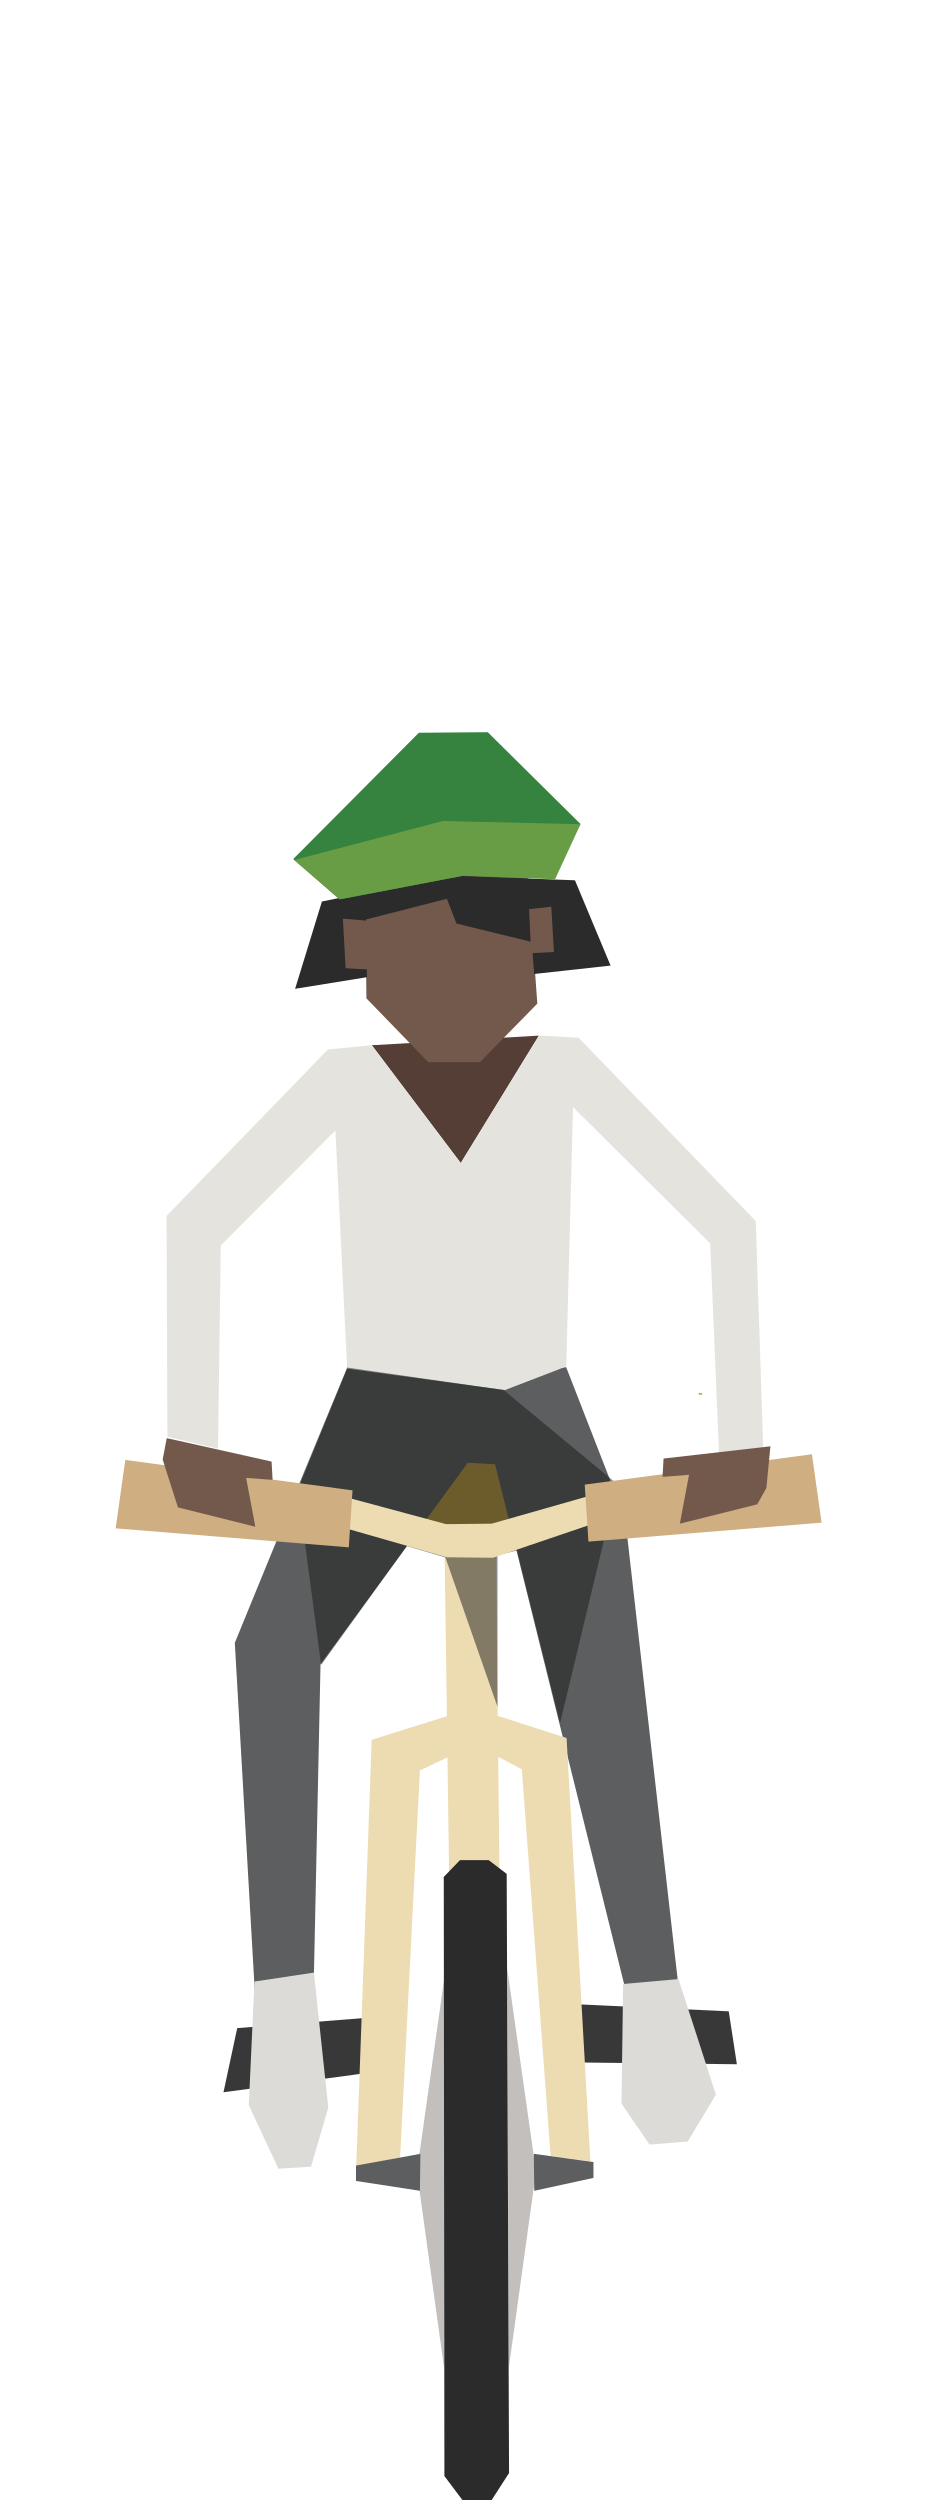
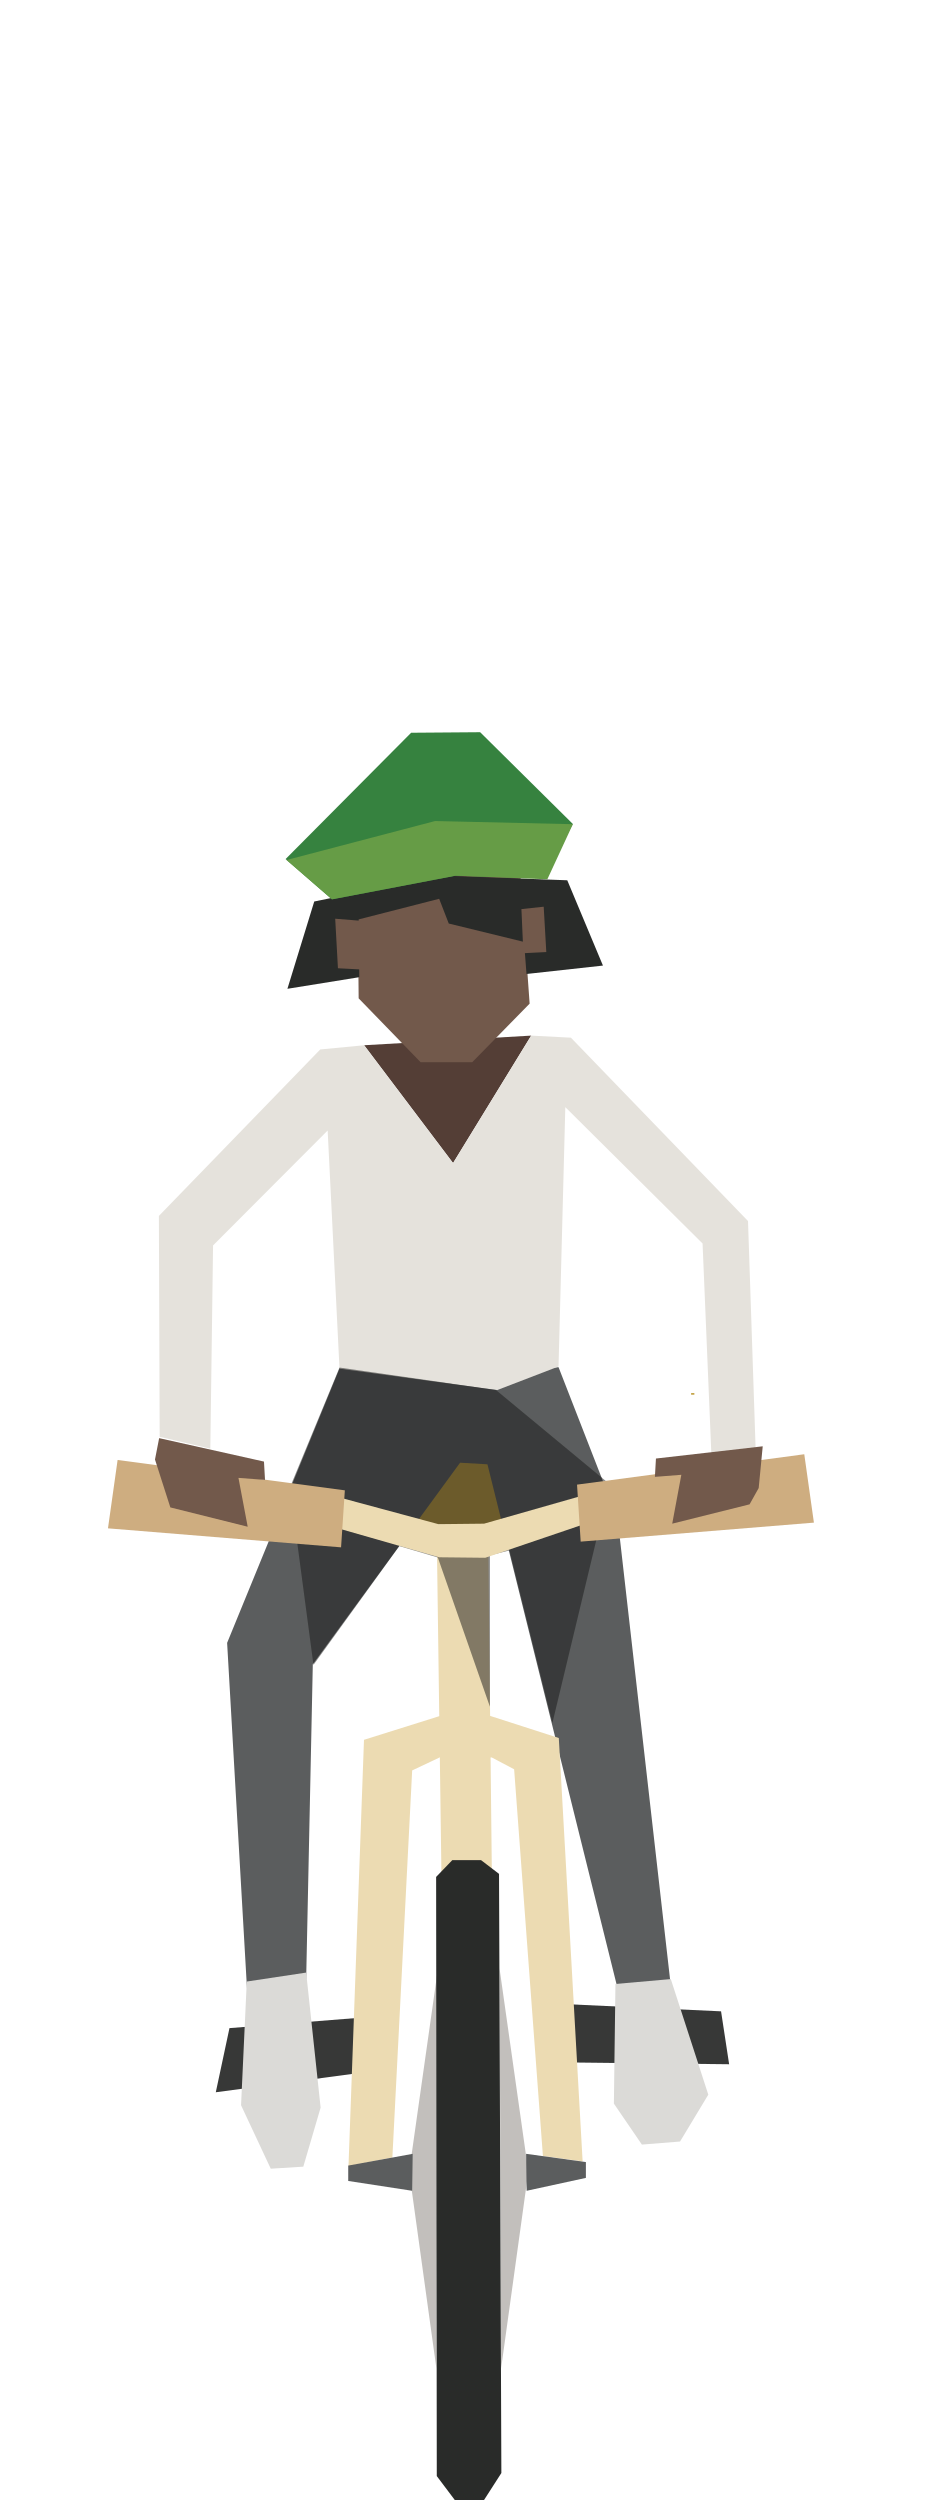
- <svg xmlns="http://www.w3.org/2000/svg" width="72px" height="192px" version="1.1" xml:space="preserve" style="fill-rule:evenodd;clip-rule:evenodd;stroke-linejoin:round;stroke-miterlimit:1.414;">
-   <g>
-     <g id="biker-01-inbound" transform="matrix(0.5,0,0,0.5,-2181.95,-239.75)">
-       <g>
-         <g transform="matrix(2.00022,0,0,2.00022,-4382.66,-863.694)">
-           <path d="M4401.35,751.789l12.833,-0.74l-6.003,9.788l-6.83,-9.048Z" style="fill:#543e36;fill-rule:nonzero;" />
+ <svg xmlns="http://www.w3.org/2000/svg" width="100%" height="100%" viewBox="0 0 72 192" version="1.1" xml:space="preserve" style="fill-rule:evenodd;clip-rule:evenodd;stroke-linejoin:round;stroke-miterlimit:1.414;">
+   <g id="biker-01-inbound" transform="matrix(0.5,0,0,0.5,-2182.54,-239.75)">
+     <g>
+       <g transform="matrix(2.00022,0,0,2.00022,-4382.66,-863.694)">
+         <path d="M4401.35,751.789L4414.18,751.049L4408.18,760.837L4401.35,751.789Z" style="fill:rgb(84,62,54);fill-rule:nonzero;" />
+       </g>
+       <g transform="matrix(2.00022,0,0,2.00022,-4382.66,-863.694)">
+         <path d="M4401.89,830.589L4389.96,832.191L4391.01,827.266L4402.81,826.326L4401.89,830.589Z" style="fill:rgb(55,56,55);fill-rule:nonzero;" />
+       </g>
+       <g transform="matrix(2.00022,0,0,2.00022,-4382.66,-863.694)">
+         <path d="M4405.39,788.567L4412.63,788.625L4410.92,783.333L4405.85,782.704L4405.39,788.567Z" style="fill:rgb(193,159,62);fill-rule:nonzero;" />
+       </g>
+       <g transform="matrix(2.00022,0,0,2.00022,-4382.66,-863.694)">
+         <path d="M4408.72,783.848L4397.41,799.327L4396.9,823.5L4392.4,824.991L4390.83,797.681L4399.47,776.586L4409.17,777.118L4416.28,776.511L4420.82,788.166L4424.85,823.577L4420.9,824.563L4410.82,783.97L4408.72,783.848Z" style="fill:rgb(91,93,94);fill-rule:nonzero;" />
+       </g>
+       <g transform="matrix(2.00022,0,0,2.00022,-4382.66,-863.694)">
+         <path d="M4392.34,823.688L4391.9,833.188L4394.18,838.061L4396.68,837.905L4398.01,833.371L4396.9,823.001L4392.34,823.688Z" style="fill:rgb(219,218,215);fill-rule:nonzero;" />
+       </g>
+       <g transform="matrix(2.00022,0,0,2.00022,-4382.66,-863.694)">
+         <path d="M4407.02,822.692L4404.81,838.289L4406.9,853.395L4407.02,822.692Z" style="fill:rgb(194,191,188);fill-rule:nonzero;" />
+       </g>
+       <g transform="matrix(2.00022,0,0,2.00022,-4382.66,-863.694)">
+         <path d="M4411.75,822.692L4413.96,838.289L4411.87,853.395L4411.75,822.692Z" style="fill:rgb(194,191,188);fill-rule:nonzero;" />
+       </g>
+       <g transform="matrix(2.00022,0,0,2.00022,-4382.66,-863.694)">
+         <path d="M4407.29,815.626L4406.95,791.03L4410.89,791.039L4411.16,815.45L4407.29,815.626Z" style="fill:rgb(236,219,178);fill-rule:nonzero;" />
+       </g>
+       <g transform="matrix(2.00022,0,0,2.00022,-4382.66,-863.694)">
+         <path d="M4408.12,814.367L4406.88,815.655L4406.93,861.664L4408.31,863.5L4410.56,863.5L4411.89,861.43L4411.71,815.421L4410.33,814.367L4408.12,814.367Z" style="fill:rgb(41,43,41);fill-rule:nonzero;" />
+       </g>
+       <g transform="matrix(2.00022,0,0,2.00022,-4382.66,-863.694)">
+         <path d="M4399.46,776.624L4398.55,758.337L4389.75,767.162L4389.54,782.769L4385.65,781.861L4385.59,764.895L4397.98,752.113L4401.35,751.789L4408.18,760.837L4414.18,751.049L4417.23,751.208L4430.83,765.289L4431.43,783.253L4428.02,783.304L4427.34,767.013L4416.8,756.542L4416.28,776.458L4411.57,778.269L4399.46,776.624Z" style="fill:rgb(229,226,220);fill-rule:nonzero;" />
+       </g>
+       <g transform="matrix(2.00022,0,0,2.00022,-4382.66,-863.694)">
+         <g opacity="0.5">
+           <path d="M4415.81,803.834L4420.21,785.501L4411.48,778.269L4399.46,776.539L4395.65,785.75L4397.46,799.375L4404.05,790.25L4407.01,791.125L4411.01,802.584L4411.01,790.958L4412.51,790.583L4415.81,803.834Z" style="fill:rgb(23,24,23);fill-rule:nonzero;" />
        </g>
-         <g transform="matrix(2.00022,0,0,2.00022,-4382.66,-863.694)">
-           <path d="M4401.89,830.589l-11.93,1.602l1.055,-4.925l11.792,-0.94l-0.917,4.263Z" style="fill:#373837;fill-rule:nonzero;" />
-         </g>
-         <g transform="matrix(2.00022,0,0,2.00022,-4382.66,-863.694)">
-           <path d="M4405.38,788.567l7.246,0.058l-1.709,-5.292l-5.068,-0.629l-0.469,5.863Z" style="fill:#c2a03f;fill-rule:nonzero;" />
-         </g>
-         <g transform="matrix(2.00022,0,0,2.00022,-4382.66,-863.694)">
-           <path d="M4408.72,783.848l-11.308,15.479l-0.513,24.173l-4.503,1.491l-1.566,-27.31l8.634,-21.095l9.7,0.532l7.112,-0.607l4.537,11.655l4.03,35.411l-3.948,0.986l-10.078,-40.593l-2.097,-0.122Z" style="fill:#5c5e5f;fill-rule:nonzero;" />
-         </g>
-         <g transform="matrix(2.00022,0,0,2.00022,-4382.66,-863.694)">
-           <path d="M4392.34,823.688l-0.437,9.5l2.277,4.873l2.501,-0.156l1.328,-4.534l-1.107,-10.37l-4.562,0.687Z" style="fill:#dcdbd8;fill-rule:nonzero;" />
-         </g>
-         <g transform="matrix(2.00022,0,0,2.00022,-4382.66,-863.694)">
-           <path d="M4407.02,822.692l-2.205,15.597l2.09,15.106l0.115,-30.703Z" style="fill:#c2bfbc;fill-rule:nonzero;" />
-         </g>
-         <g transform="matrix(2.00022,0,0,2.00022,-4382.66,-863.694)">
-           <path d="M4411.75,822.692l2.207,15.597l-2.092,15.106l-0.115,-30.703Z" style="fill:#c2bfbc;fill-rule:nonzero;" />
-         </g>
-         <g transform="matrix(2.00022,0,0,2.00022,-4382.66,-863.694)">
-           <path d="M4407.29,815.626l-0.346,-24.596l3.946,0.009l0.263,24.411l-3.863,0.176Z" style="fill:#eddcb2;fill-rule:nonzero;" />
-         </g>
-         <g transform="matrix(2.00022,0,0,2.00022,-4382.66,-863.694)">
-           <path d="M4408.12,814.367l-1.243,1.288l0.048,46.009l1.379,1.836l2.253,0l1.333,-2.07l-0.182,-46.009l-1.38,-1.054l-2.208,0Z" style="fill:#2a2b2a;fill-rule:nonzero;" />
-         </g>
-         <g transform="matrix(2.00022,0,0,2.00022,-4382.66,-863.694)">
-           <path d="M4399.46,776.624l-0.906,-18.287l-8.801,8.825l-0.212,15.607l-3.886,-0.908l-0.066,-16.966l12.391,-12.782l3.371,-0.324l6.83,9.048l6.003,-9.788l3.044,0.159l13.605,14.081l0.593,17.964l-3.405,0.051l-0.683,-16.291l-10.536,-10.471l-0.52,19.916l-4.71,1.811l-12.112,-1.645Z" style="fill:#e5e3dd;fill-rule:nonzero;" />
-         </g>
-         <g transform="matrix(2.00022,0,0,2.00022,-4382.66,-863.694)">
-           <g opacity="0.5">
-             <path d="M4415.81,803.834l4.399,-18.333l-8.733,-7.232l-12.02,-1.73l-3.808,9.211l1.812,13.625l6.583,-9.125l2.959,0.875l3.999,11.459l0.001,-11.626l1.5,-0.375l3.308,13.251Z" style="fill:#171818;fill-rule:nonzero;" />
-           </g>
-         </g>
-         <g transform="matrix(2.00022,0,0,2.00022,-4382.66,-863.694)">
-           <path d="M4407.11,791.108l3.543,0.039l8.51,-2.892l-0.51,-2.034l-8.093,2.307l-3.495,0.039l-7.977,-2.149l-0.505,2.247l8.527,2.443Z" style="fill:#eddcb2;fill-rule:nonzero;" />
-         </g>
-         <g transform="matrix(2.00022,0,0,2.00022,-4382.66,-863.694)">
-           <path d="M4417.7,785.53l0.285,4.377l17.905,-1.459l-0.743,-5.252l-17.447,2.334Z" style="fill:#cfae81;fill-rule:nonzero;" />
-         </g>
-         <g transform="matrix(2.00022,0,0,2.00022,-4382.66,-863.694)">
-           <path d="M4399.87,785.969l-0.287,4.377l-17.904,-1.459l0.742,-5.251l17.449,2.333Z" style="fill:#cfae81;fill-rule:nonzero;" />
-         </g>
-         <g transform="matrix(2.00022,0,0,2.00022,-4382.66,-863.694)">
-           <path d="M4405.69,753.093l3.957,0l4.413,-4.499l-0.911,-12.695l-12.326,0.607l0.112,11.682l4.755,4.905Z" style="fill:#73594c;fill-rule:nonzero;" />
-         </g>
-         <g transform="matrix(2.00022,0,0,2.00022,-4382.66,-863.694)">
-           <path d="M4385.29,783.602l1.174,3.677l5.94,1.484l-0.703,-3.752l2.031,0.156l-0.078,-1.408l-8.051,-1.799l-0.313,1.642Z" style="fill:#73594c;fill-rule:nonzero;" />
-         </g>
-         <g transform="matrix(2.00022,0,0,2.00022,-4382.66,-863.694)">
-           <path d="M4431.65,785.792l-0.703,1.252l-5.942,1.484l0.706,-3.753l-2.034,0.159l0.078,-1.408l8.206,-0.939l-0.311,3.205Z" style="fill:#73594c;fill-rule:nonzero;" />
-         </g>
-         <g transform="matrix(2.00022,0,0,2.00022,-4382.66,-863.694)">
-           <path d="M4415.49,829.884l13.895,0.156l-0.625,-4.064l-13.506,-0.625l0.236,4.533Z" style="fill:#373837;fill-rule:nonzero;" />
-         </g>
-         <g transform="matrix(2.00022,0,0,2.00022,-4382.66,-863.694)">
-           <path d="M4424.9,823.5l2.874,8.875l-2.164,3.599l-2.933,0.235l-2.153,-3.146l0.126,-9.188" style="fill:#dcdbd8;fill-rule:nonzero;" />
-         </g>
-         <g transform="matrix(2.00022,0,0,2.00022,-4382.66,-863.694)">
-           <path d="M4397.52,740.751l-2.059,6.703l5.518,-0.891l-0.055,-4.438l6.35,-1.625l-0.312,-1.687l-9.442,1.938Z" style="fill:#2a2b2a;fill-rule:nonzero;" />
-         </g>
-         <g transform="matrix(2.00022,0,0,2.00022,-4382.66,-863.694)">
-           <path d="M4406.55,739.091l1.302,3.352l5.779,1.413l0.185,2.461l5.87,-0.646l-2.736,-6.55l-8.827,-0.331l-1.573,0.301Z" style="fill:#2a2b2a;fill-rule:nonzero;" />
-         </g>
-         <g transform="matrix(2.00022,0,0,2.00022,-4382.66,-863.694)">
-           <path d="M4413.43,741.335l1.703,-0.185l0.204,3.482l-1.755,0.09l-0.152,-3.387Z" style="fill:#73594c;fill-rule:nonzero;" />
-         </g>
-         <g transform="matrix(2.00022,0,0,2.00022,-4382.66,-863.694)">
-           <path d="M4401.04,742.227l-1.909,-0.155l0.207,3.805l1.729,0.09l-0.027,-3.74Z" style="fill:#73594c;fill-rule:nonzero;" />
-         </g>
-         <g transform="matrix(2.00022,0,0,2.00022,-4382.66,-863.694)">
-           <path d="M4398.88,740.585l9.482,-1.814l6.661,0.2l2.353,-4.172l-7.121,-7.049l-5.292,0.042l-9.648,9.699l3.565,3.094Z" style="fill:#35833f;fill-rule:nonzero;" />
-         </g>
-         <g transform="matrix(2.00022,0,0,2.00022,-4382.66,-863.694)">
-           <path d="M4398.88,740.585l9.482,-1.814l7.059,0.276l1.955,-4.232l-10.58,-0.243l-11.406,2.994l3.49,3.019Z" style="fill:#689d46;fill-rule:nonzero;" />
-         </g>
-         <g transform="matrix(2.00022,0,0,2.00022,-4382.66,-863.694)">
-           <path d="M4415.08,837.086l3.056,0.415l-1.829,-32.513l-5.296,-1.704l-3.899,0.03l-5.77,1.811l-1.188,32.75l3.37,-0.672l1.519,-29.726l2.173,-1.026l3.932,0.03l1.723,0.908l2.209,29.697Z" style="fill:#eddcb2;fill-rule:nonzero;" />
-         </g>
-         <g transform="matrix(2.00022,0,0,2.00022,-4382.66,-863.694)">
-           <path d="M4413.79,836.919l4.581,0.633l0,1.215l-4.545,0.99l-0.036,-2.838Z" style="fill:#5c5e5f;fill-rule:nonzero;" />
-         </g>
-         <g transform="matrix(2.00022,0,0,2.00022,-4382.66,-863.694)">
-           <path d="M4405.08,836.919l-4.945,0.902l0,1.182l4.91,0.754l0.035,-2.838Z" style="fill:#5c5e5f;fill-rule:nonzero;" />
-         </g>
-         <g transform="matrix(2.00022,0,0,2.00022,-4382.66,-863.694)">
-           <rect x="4426.46" y="778.499" width="0.25" height="0.125" style="fill:#c2a03f;fill-rule:nonzero;" />
-         </g>
+       </g>
+       <g transform="matrix(2.00022,0,0,2.00022,-4382.66,-863.694)">
+         <path d="M4407.11,791.108L4410.65,791.147L4419.16,788.255L4418.65,786.221L4410.56,788.528L4407.06,788.567L4399.09,786.418L4398.58,788.665L4407.11,791.108Z" style="fill:rgb(236,219,178);fill-rule:nonzero;" />
+       </g>
+       <g transform="matrix(2.00022,0,0,2.00022,-4382.66,-863.694)">
+         <path d="M4417.7,785.53L4417.98,789.907L4435.89,788.448L4435.15,783.196L4417.7,785.53Z" style="fill:rgb(206,173,128);fill-rule:nonzero;" />
+       </g>
+       <g transform="matrix(2.00022,0,0,2.00022,-4382.66,-863.694)">
+         <path d="M4399.87,785.969L4399.58,790.346L4381.68,788.887L4382.42,783.636L4399.87,785.969Z" style="fill:rgb(206,173,128);fill-rule:nonzero;" />
+       </g>
+       <g transform="matrix(2.00022,0,0,2.00022,-4382.66,-863.694)">
+         <path d="M4405.69,753.093L4409.65,753.093L4414.06,748.594L4413.15,735.899L4400.82,736.506L4400.93,748.188L4405.69,753.093Z" style="fill:rgb(114,89,75);fill-rule:nonzero;" />
+       </g>
+       <g transform="matrix(2.00022,0,0,2.00022,-4382.66,-863.694)">
+         <path d="M4385.29,783.603L4386.47,787.28L4392.41,788.763L4391.7,785.012L4393.74,785.168L4393.66,783.76L4385.61,781.96L4385.29,783.603Z" style="fill:rgb(114,89,75);fill-rule:nonzero;" />
+       </g>
+       <g transform="matrix(2.00022,0,0,2.00022,-4382.66,-863.694)">
+         <path d="M4431.65,785.792L4430.95,787.044L4425.01,788.528L4425.71,784.775L4423.68,784.934L4423.76,783.526L4431.96,782.587L4431.65,785.792Z" style="fill:rgb(114,89,75);fill-rule:nonzero;" />
+       </g>
+       <g transform="matrix(2.00022,0,0,2.00022,-4382.66,-863.694)">
+         <path d="M4415.49,829.884L4429.38,830.04L4428.76,825.976L4415.25,825.351L4415.49,829.884Z" style="fill:rgb(55,56,55);fill-rule:nonzero;" />
+       </g>
+       <g transform="matrix(2.00022,0,0,2.00022,-4382.66,-863.694)">
+         <path d="M4424.9,823.5L4427.78,832.375L4425.61,835.974L4422.68,836.209L4420.53,833.063L4420.65,823.875" style="fill:rgb(219,218,215);fill-rule:nonzero;" />
+       </g>
+       <g transform="matrix(2.00022,0,0,2.00022,-4382.66,-863.694)">
+         <path d="M4397.52,740.751L4395.46,747.454L4400.98,746.563L4400.93,742.125L4407.28,740.5L4406.96,738.813L4397.52,740.751Z" style="fill:rgb(41,43,41);fill-rule:nonzero;" />
+       </g>
+       <g transform="matrix(2.00022,0,0,2.00022,-4382.66,-863.694)">
+         <path d="M4406.55,739.091L4407.85,742.443L4413.63,743.856L4413.82,746.317L4419.69,745.671L4416.95,739.121L4408.12,738.79L4406.55,739.091Z" style="fill:rgb(41,43,41);fill-rule:nonzero;" />
+       </g>
+       <g transform="matrix(2.00022,0,0,2.00022,-4382.66,-863.694)">
+         <path d="M4413.43,741.335L4415.14,741.15L4415.34,744.632L4413.58,744.722L4413.43,741.335Z" style="fill:rgb(114,89,75);fill-rule:nonzero;" />
+       </g>
+       <g transform="matrix(2.00022,0,0,2.00022,-4382.66,-863.694)">
+         <path d="M4401.04,742.228L4399.13,742.073L4399.34,745.877L4401.07,745.968L4401.04,742.228Z" style="fill:rgb(114,89,75);fill-rule:nonzero;" />
+       </g>
+       <g transform="matrix(2.00022,0,0,2.00022,-4382.66,-863.694)">
+         <path d="M4398.88,740.585L4408.36,738.771L4415.02,738.971L4417.38,734.799L4410.26,727.75L4404.96,727.792L4395.32,737.491L4398.88,740.585Z" style="fill:rgb(54,130,63);fill-rule:nonzero;" />
+       </g>
+       <g transform="matrix(2.00022,0,0,2.00022,-4382.66,-863.694)">
+         <path d="M4398.88,740.585L4408.36,738.771L4415.42,739.047L4417.38,734.815L4406.8,734.572L4395.39,737.566L4398.88,740.585Z" style="fill:rgb(102,156,70);fill-rule:nonzero;" />
+       </g>
+       <g transform="matrix(2.00022,0,0,2.00022,-4382.66,-863.694)">
+         <path d="M4415.08,837.086L4418.13,837.501L4416.3,804.988L4411.01,803.284L4407.11,803.314L4401.34,805.125L4400.15,837.875L4403.52,837.203L4405.04,807.477L4407.21,806.451L4411.15,806.481L4412.87,807.389L4415.08,837.086Z" style="fill:rgb(236,219,178);fill-rule:nonzero;" />
+       </g>
+       <g transform="matrix(2.00022,0,0,2.00022,-4382.66,-863.694)">
+         <path d="M4413.79,836.919L4418.38,837.552L4418.38,838.767L4413.83,839.757L4413.79,836.919Z" style="fill:rgb(91,93,94);fill-rule:nonzero;" />
+       </g>
+       <g transform="matrix(2.00022,0,0,2.00022,-4382.66,-863.694)">
+         <path d="M4405.08,836.919L4400.13,837.821L4400.13,839.003L4405.04,839.757L4405.08,836.919Z" style="fill:rgb(91,93,94);fill-rule:nonzero;" />
+       </g>
+       <g transform="matrix(2.00022,0,0,2.00022,-4382.66,-863.694)">
+         <rect x="4426.46" y="778.499" width="0.25" height="0.125" style="fill:rgb(193,159,62);fill-rule:nonzero;" />
      </g>
    </g>
  </g>
</svg>
